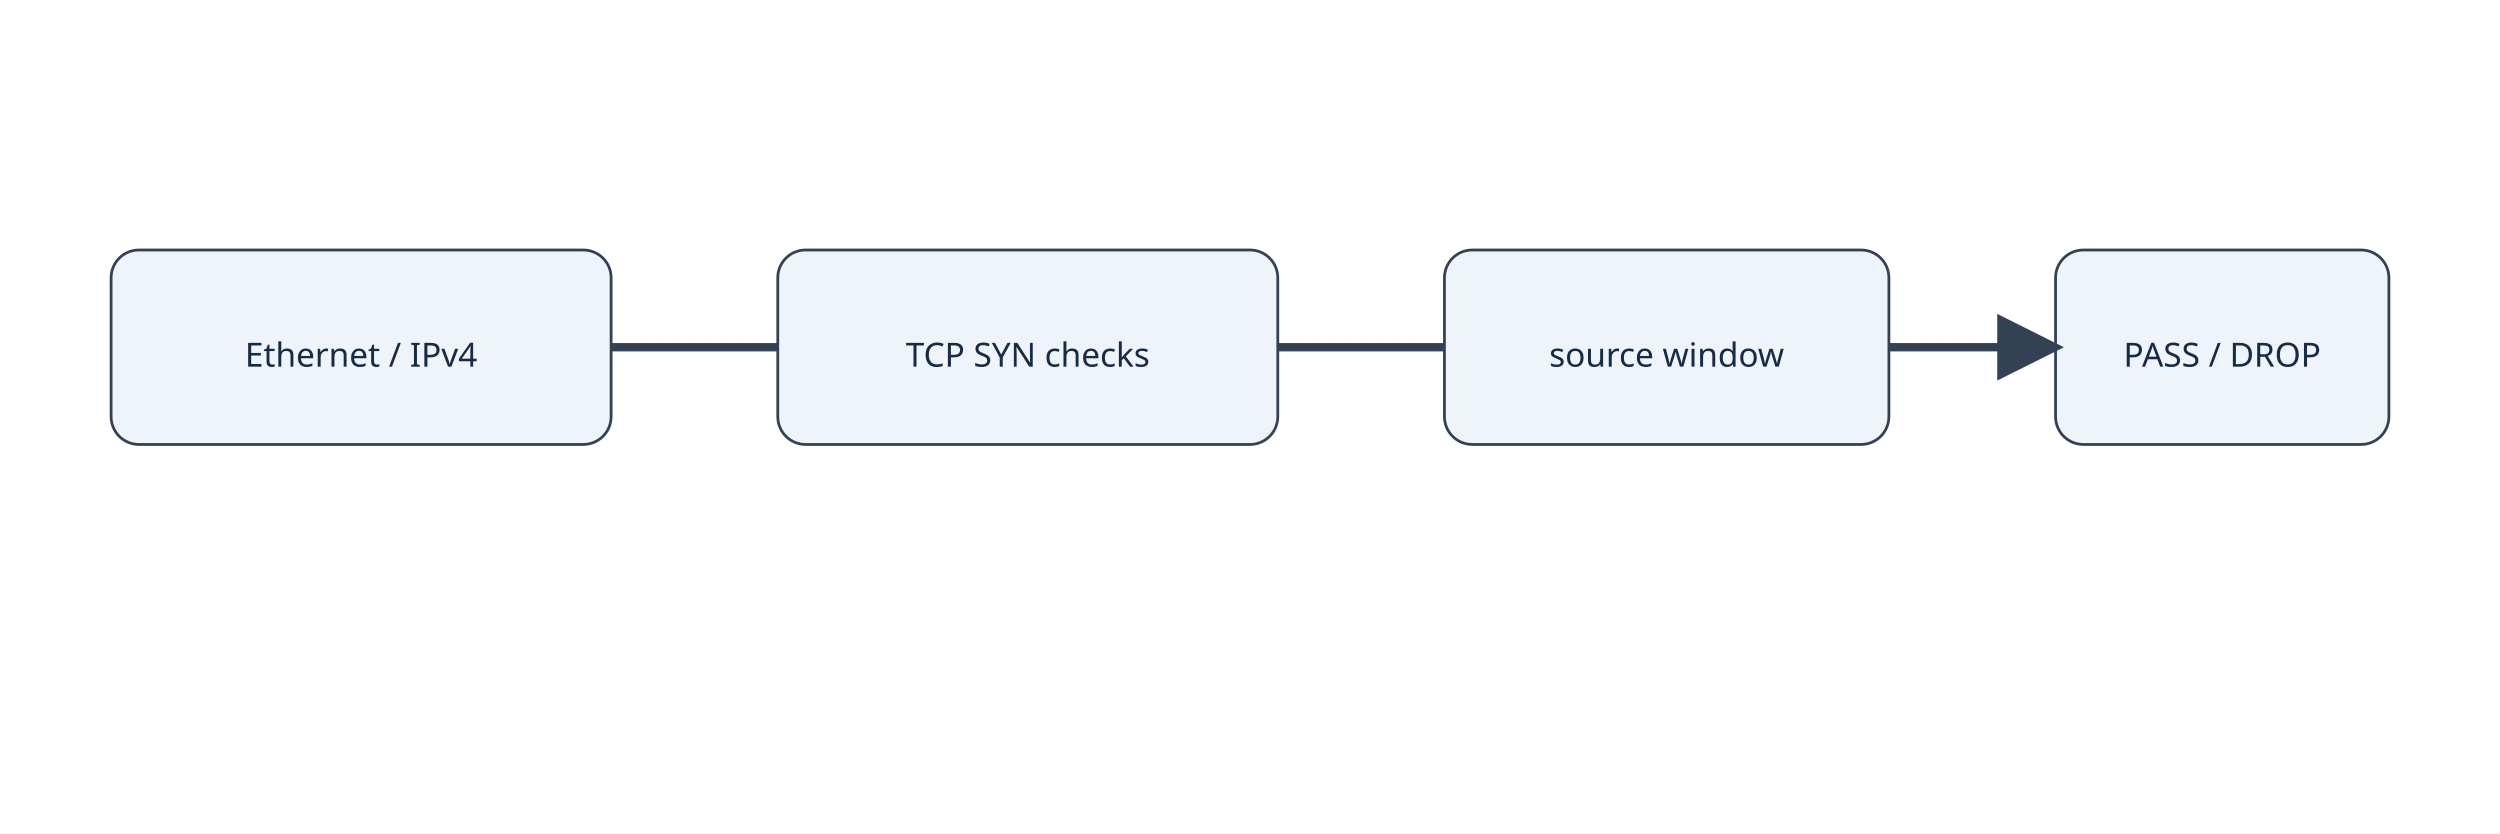
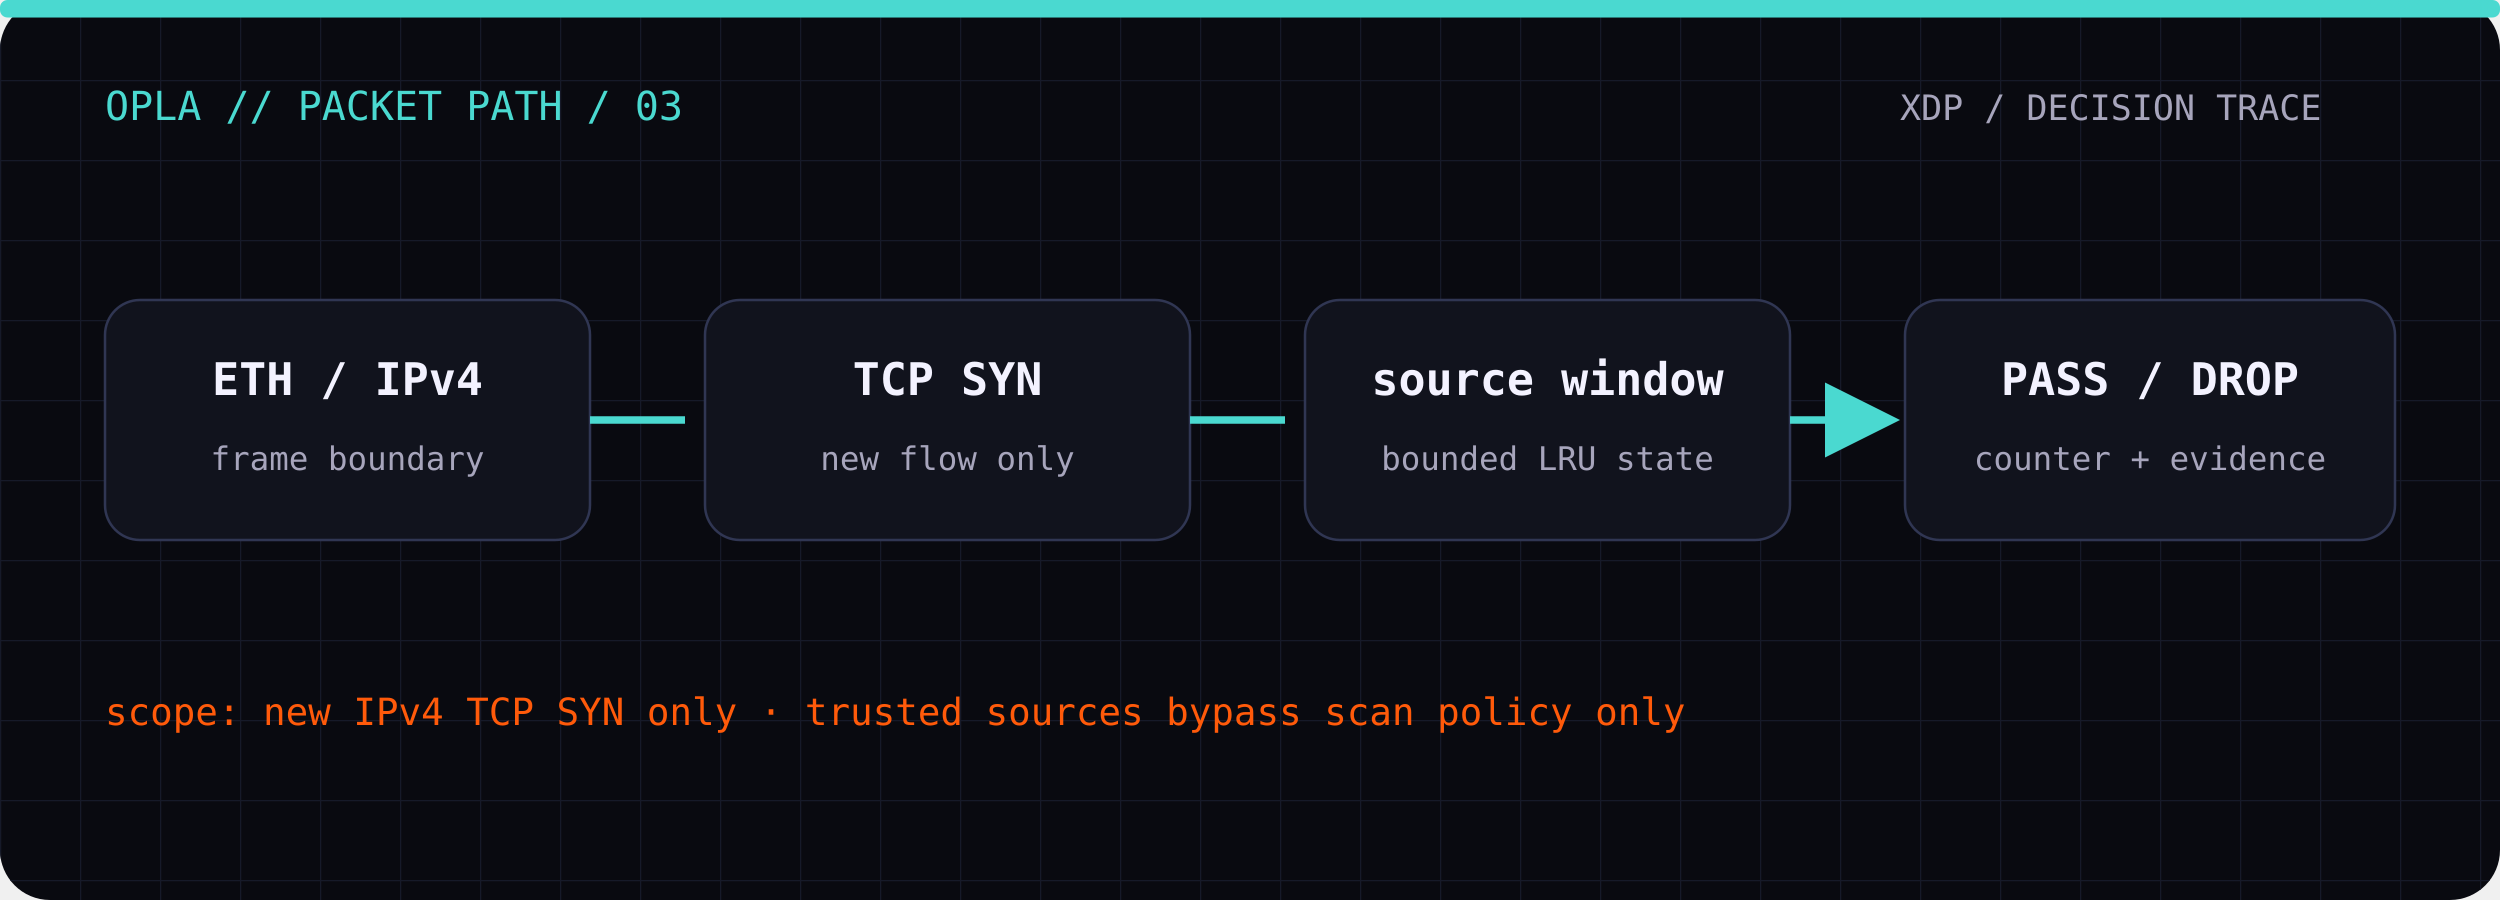
- <svg xmlns="http://www.w3.org/2000/svg" width="900" height="300" viewBox="0 0 900 300">
-   <rect width="900" height="300" fill="white" />
-   <g font-family="sans-serif" text-anchor="middle" fill="#172b45">
-     <rect x="40" y="90" width="180" height="70" rx="10" fill="#eef4fa" stroke="#334155" />
-     <text x="130" y="132">Ethernet / IPv4</text>
-     <rect x="280" y="90" width="180" height="70" rx="10" fill="#eef4fa" stroke="#334155" />
-     <text x="370" y="132">TCP SYN checks</text>
-     <rect x="520" y="90" width="160" height="70" rx="10" fill="#eef4fa" stroke="#334155" />
-     <text x="600" y="132">source window</text>
-     <rect x="740" y="90" width="120" height="70" rx="10" fill="#eef4fa" stroke="#334155" />
-     <text x="800" y="132">PASS / DROP</text>
-     <path d="M220 125h60M460 125h60M680 125h60" stroke="#334155" stroke-width="3" marker-end="url(#a)" />
-   </g>
+ <svg xmlns="http://www.w3.org/2000/svg" width="1000" height="360" viewBox="0 0 1000 360" role="img" aria-labelledby="title desc">
  <defs>
-     <marker id="a" markerWidth="8" markerHeight="8" refX="7" refY="4" orient="auto">
-       <path d="M0 0L8 4L0 8z" fill="#334155" />
+     <pattern id="grid" width="32" height="32" patternUnits="userSpaceOnUse">
+       <path d="M32 0H0V32" fill="none" stroke="#161a29" />
+     </pattern>
+     <marker id="arrow" markerWidth="10" markerHeight="10" refX="8" refY="5" orient="auto">
+       <path d="M0 0L10 5L0 10Z" fill="#4ad9d0" />
    </marker>
  </defs>
+   <rect width="1000" height="360" rx="20" fill="#090a10" />
+   <rect width="1000" height="360" rx="20" fill="url(#grid)" />
+   <rect width="1000" height="7" rx="3" fill="#4ad9d0" />
+   <g font-family="monospace">
+     <text x="42" y="48" font-size="16" fill="#4ad9d0">OPLA // PACKET PATH / 03</text>
+     <text x="760" y="48" font-size="14" fill="#a7a5bc">XDP / DECISION TRACE</text>
+     <g fill="#11131d" stroke="#303653">
+       <rect x="42" y="120" width="194" height="96" rx="14" />
+       <rect x="282" y="120" width="194" height="96" rx="14" />
+       <rect x="522" y="120" width="194" height="96" rx="14" />
+       <rect x="762" y="120" width="196" height="96" rx="14" />
+     </g>
+     <g fill="#f3f2ff" text-anchor="middle">
+       <text x="139" y="158" font-size="18" font-weight="700">ETH / IPv4</text>
+       <text x="139" y="188" font-size="13" fill="#a7a5bc">frame boundary</text>
+       <text x="379" y="158" font-size="18" font-weight="700">TCP SYN</text>
+       <text x="379" y="188" font-size="13" fill="#a7a5bc">new flow only</text>
+       <text x="619" y="158" font-size="18" font-weight="700">source window</text>
+       <text x="619" y="188" font-size="13" fill="#a7a5bc">bounded LRU state</text>
+       <text x="860" y="158" font-size="18" font-weight="700">PASS / DROP</text>
+       <text x="860" y="188" font-size="13" fill="#a7a5bc">counter + evidence</text>
+     </g>
+     <path d="M236 168H274M476 168H514M716 168H754" stroke="#4ad9d0" stroke-width="3" marker-end="url(#arrow)" />
+     <text x="42" y="290" font-size="15" fill="#ff5a0a">scope: new IPv4 TCP SYN only · trusted sources bypass scan policy only</text>
+   </g>
</svg>
